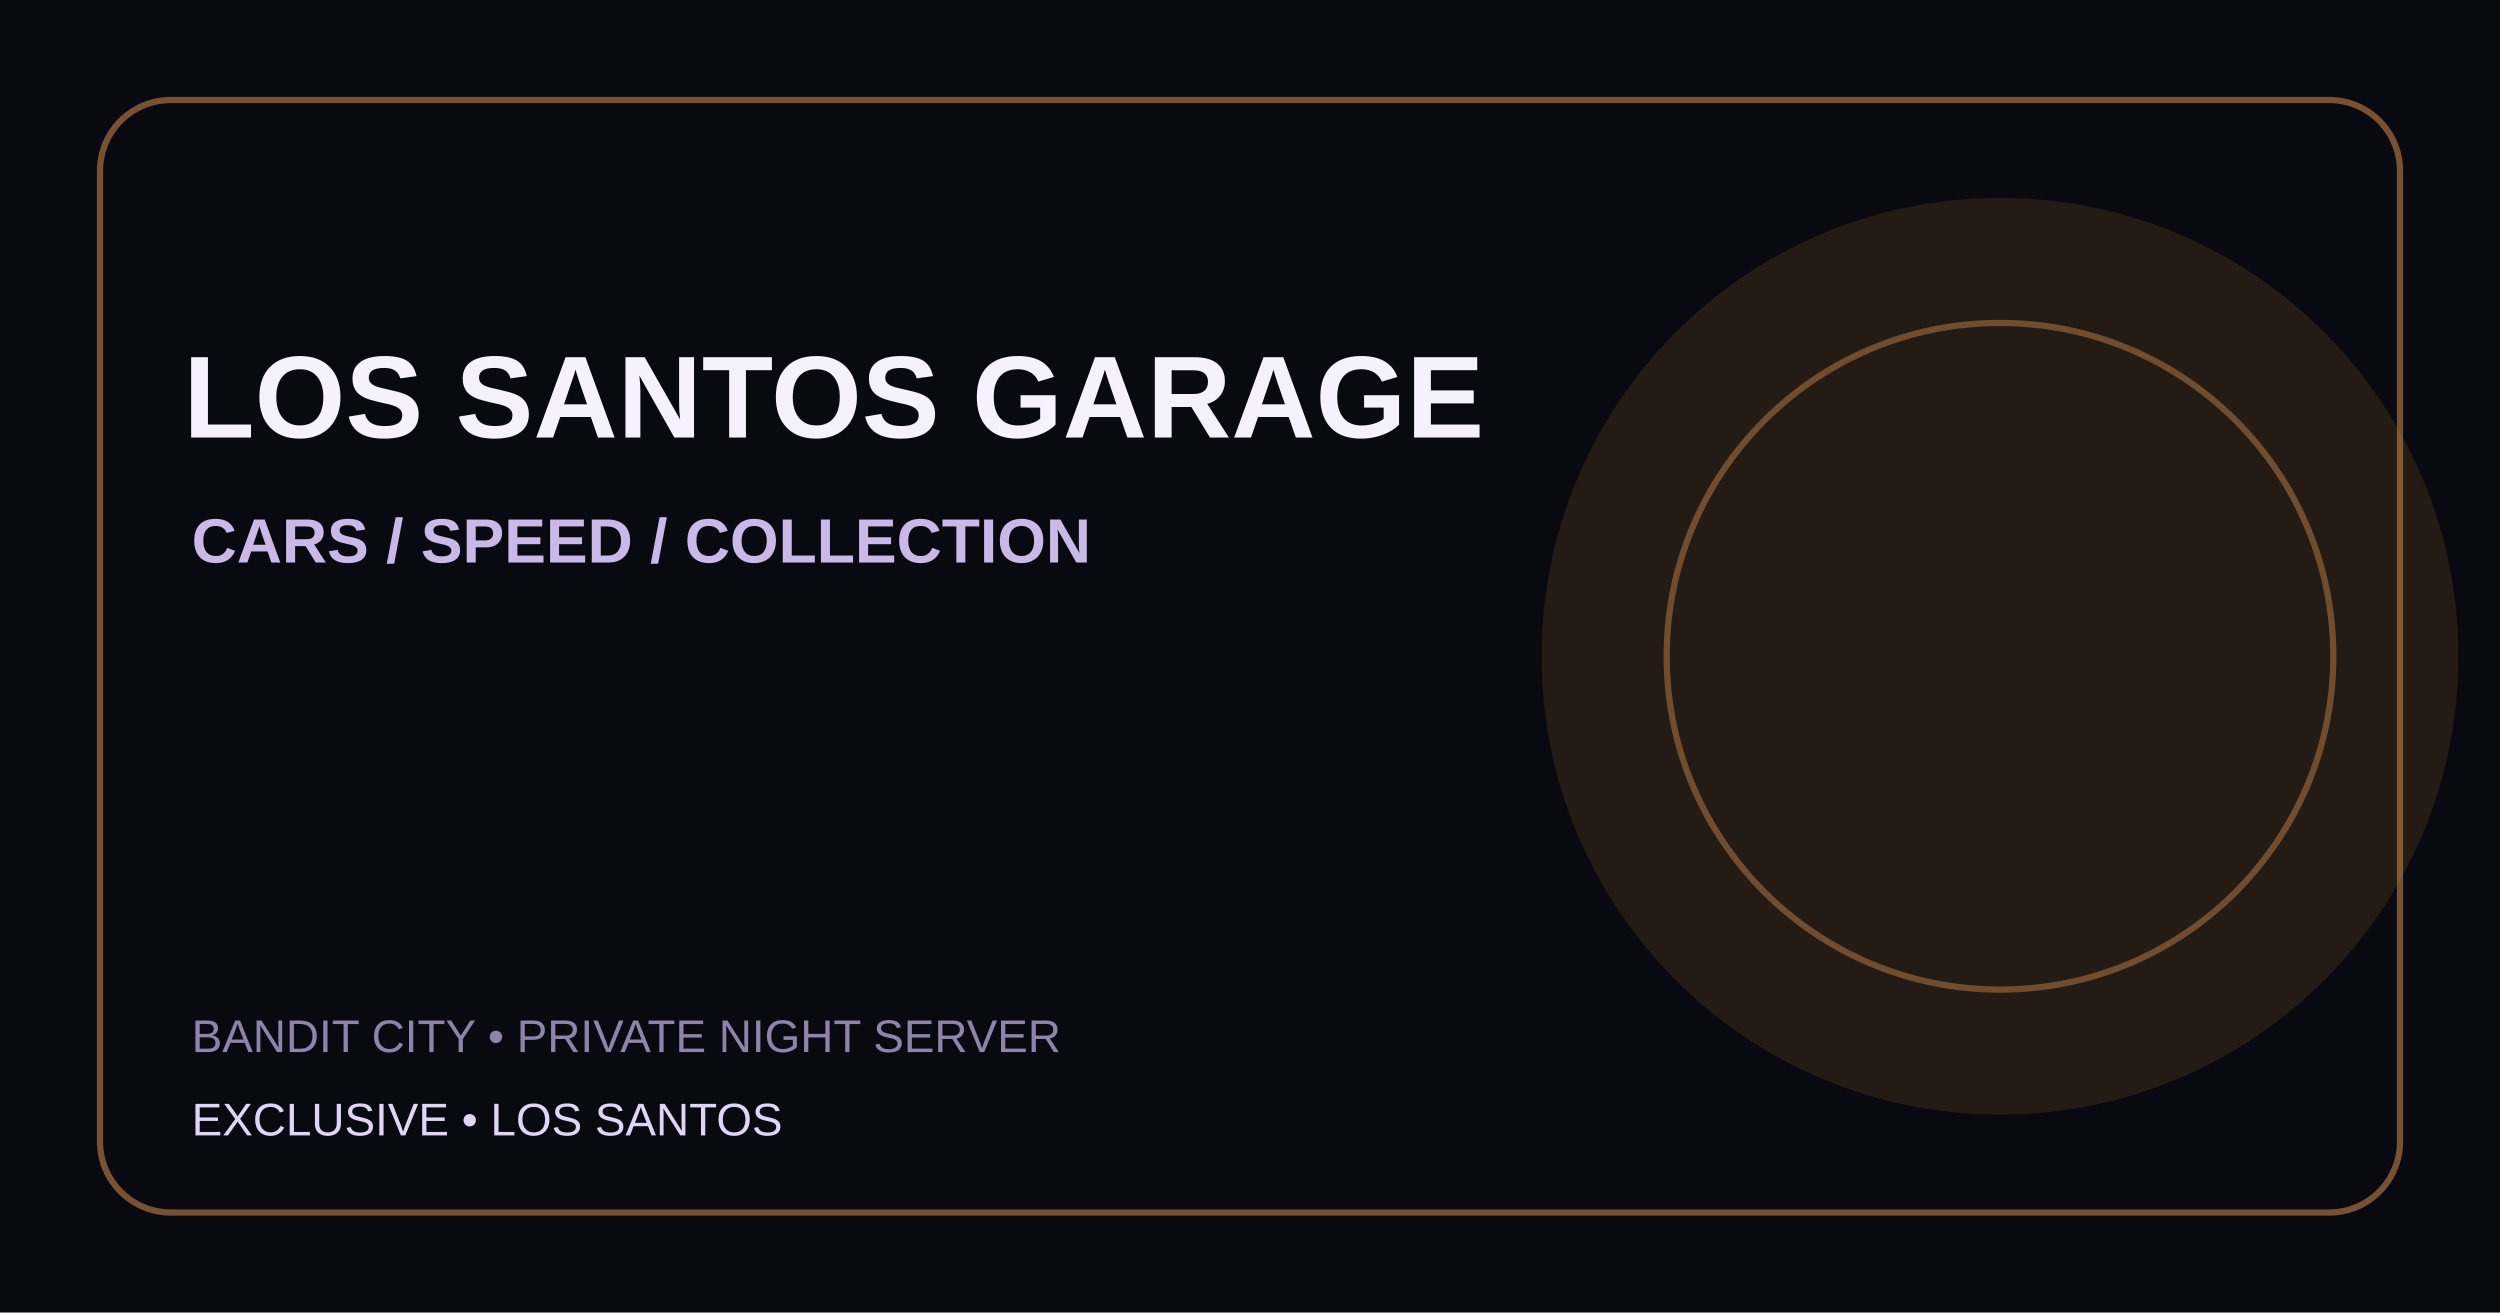
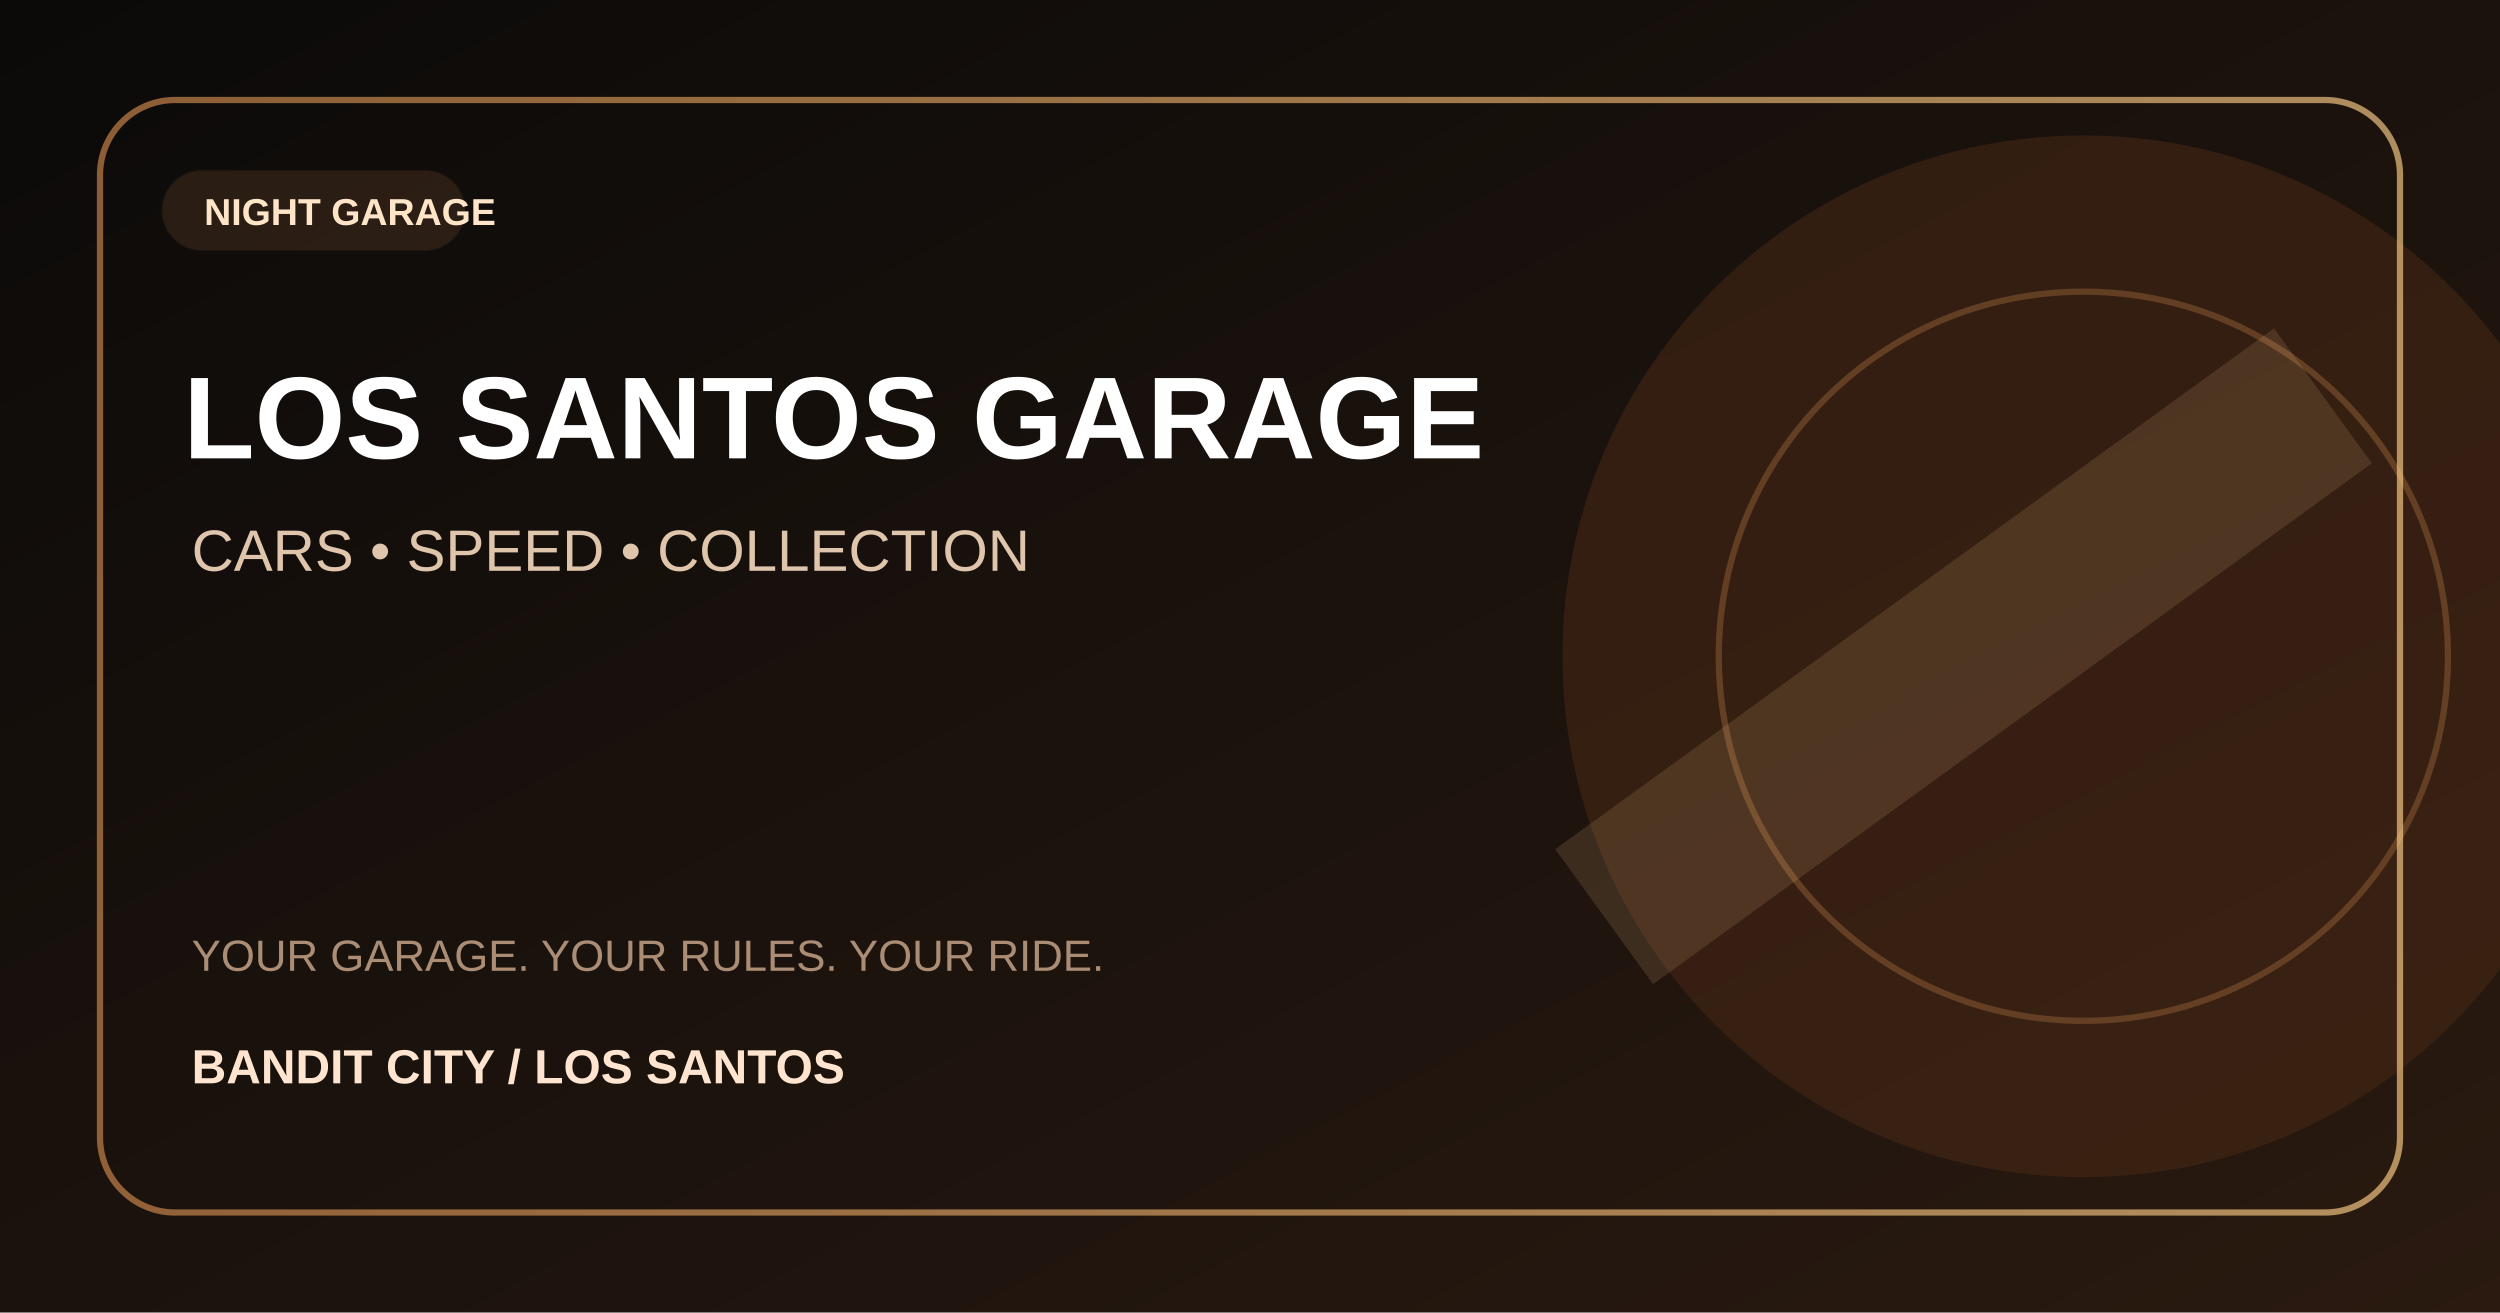
<svg xmlns="http://www.w3.org/2000/svg" width="1200" height="630">
-   <rect width="1200" height="630" fill="#090a11" />
-   <circle cx="960" cy="315" r="220" fill="#241b14" />
-   <circle cx="960" cy="315" r="160" fill="none" stroke="#d18a4d" stroke-opacity=".45" stroke-width="3" />
-   <rect x="48" y="48" width="1104" height="534" rx="34" fill="none" stroke="#d18a4d" stroke-opacity=".55" stroke-width="3" />
-   <text x="88" y="210" fill="#f5f1ff" font-family="Arial" font-size="56" font-weight="700">LOS SANTOS GARAGE</text>
-   <text x="92" y="270" fill="#c9b9e8" font-family="Arial" font-size="30" font-weight="700">CARS / SPEED / COLLECTION</text>
-   <text x="92" y="505" fill="#8f84a8" font-family="Arial" font-size="22">BANDIT CITY • PRIVATE NIGHT SERVER</text>
-   <text x="92" y="545" fill="#e0d6f4" font-family="Arial" font-size="22">EXCLUSIVE • LOS SANTOS</text>
+   <defs>
+     <linearGradient id="bg" x1="0" y1="0" x2="1" y2="1">
+       <stop stop-color="#0b0a09" />
+       <stop offset="1" stop-color="#2a1a10" />
+     </linearGradient>
+     <linearGradient id="gold" x1="0" y1="0" x2="1" y2="0">
+       <stop stop-color="#d18a4d" />
+       <stop offset="1" stop-color="#ffd08a" />
+     </linearGradient>
+   </defs>
+   <rect width="1200" height="630" fill="url(#bg)" />
+   <circle cx="1000" cy="315" r="250" fill="#4b2915" opacity=".5" />
+   <circle cx="1000" cy="315" r="175" fill="none" stroke="#d18a4d" stroke-opacity=".3" stroke-width="3" />
+   <path d="M770 440 L1115 190" stroke="#ffd08a" stroke-opacity=".13" stroke-width="80" />
+   <rect x="48" y="48" width="1104" height="534" rx="36" fill="none" stroke="url(#gold)" stroke-opacity=".65" stroke-width="3" />
+   <rect x="78" y="82" width="145" height="38" rx="19" fill="#d18a4d" opacity=".14" stroke="#d18a4d" stroke-opacity=".5" />
+   <text x="98" y="108" fill="#ffe5c7" font-family="Arial" font-size="18" font-weight="700">NIGHT GARAGE</text>
+   <text x="88" y="220" fill="#ffffff" font-family="Arial" font-size="56" font-weight="700">LOS SANTOS GARAGE</text>
+   <text x="92" y="274" fill="#e0c5ad" font-family="Arial" font-size="28">CARS • SPEED • COLLECTION</text>
+   <text x="92" y="466" fill="#aa8d74" font-family="Arial" font-size="21">YOUR GARAGE. YOUR RULES. YOUR RIDE.</text>
+   <text x="92" y="520" fill="#ffe5cf" font-family="Arial" font-size="23" font-weight="700">BANDIT CITY / LOS SANTOS</text>
</svg>
